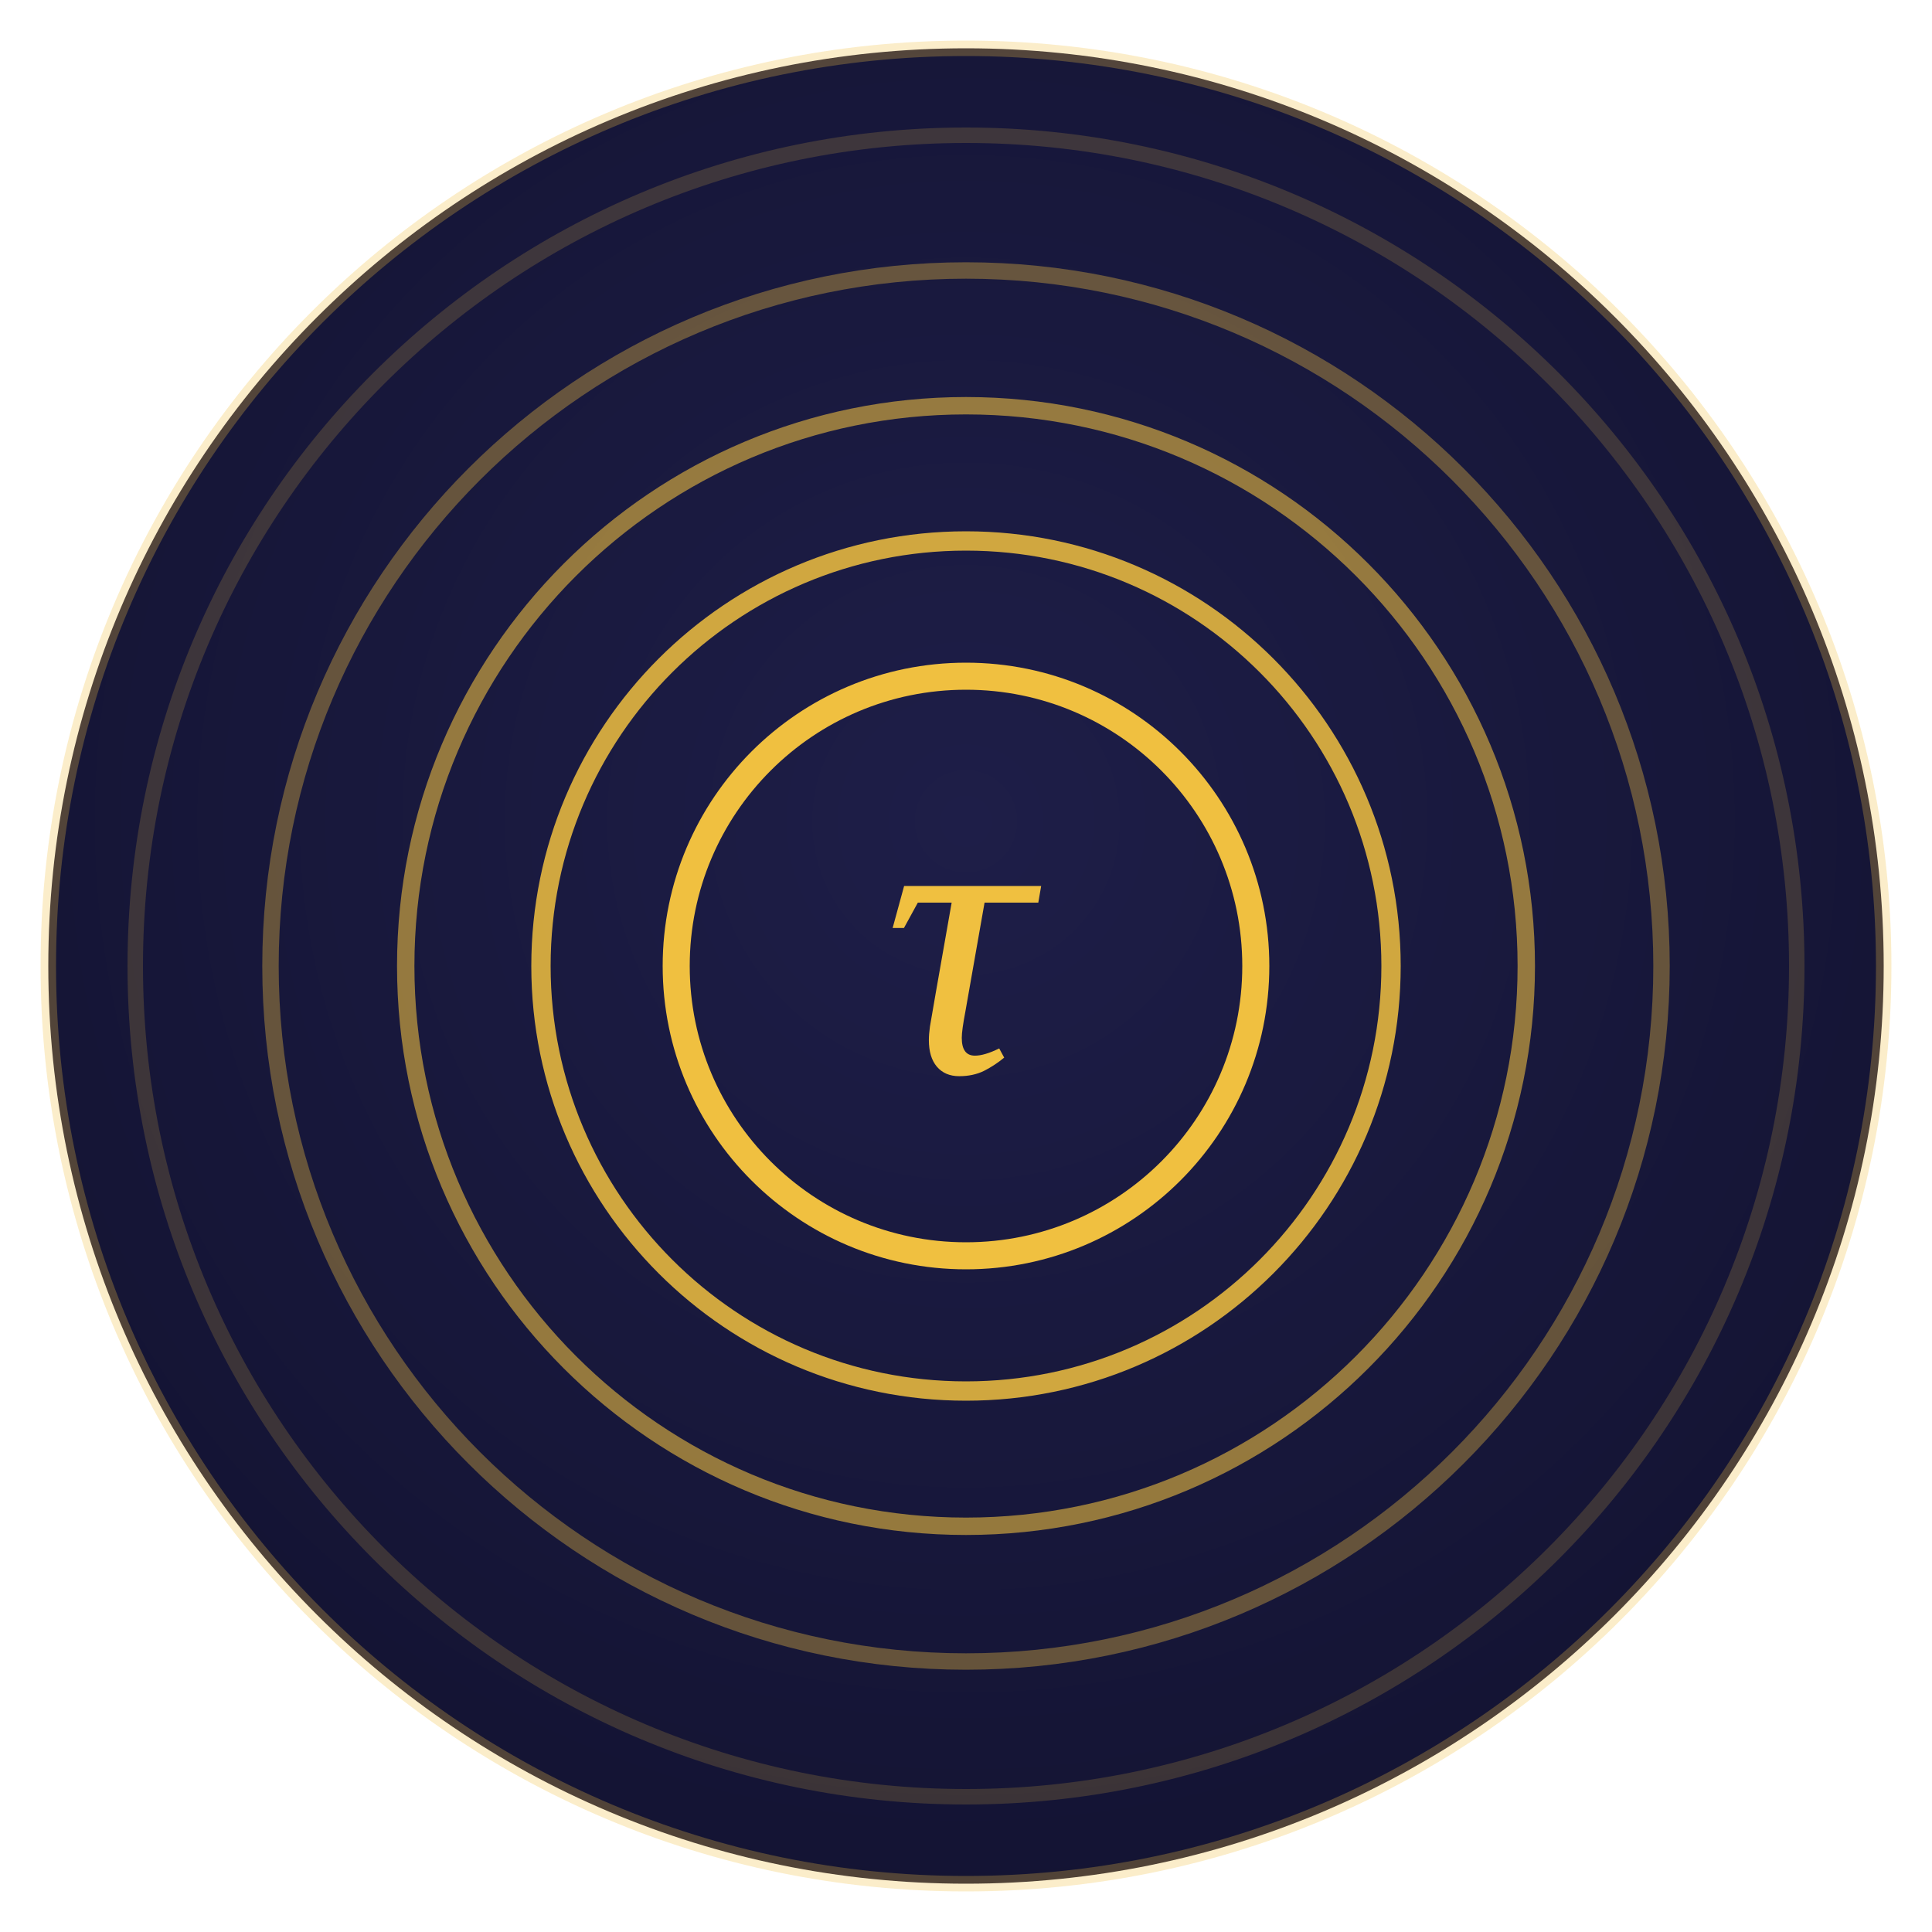
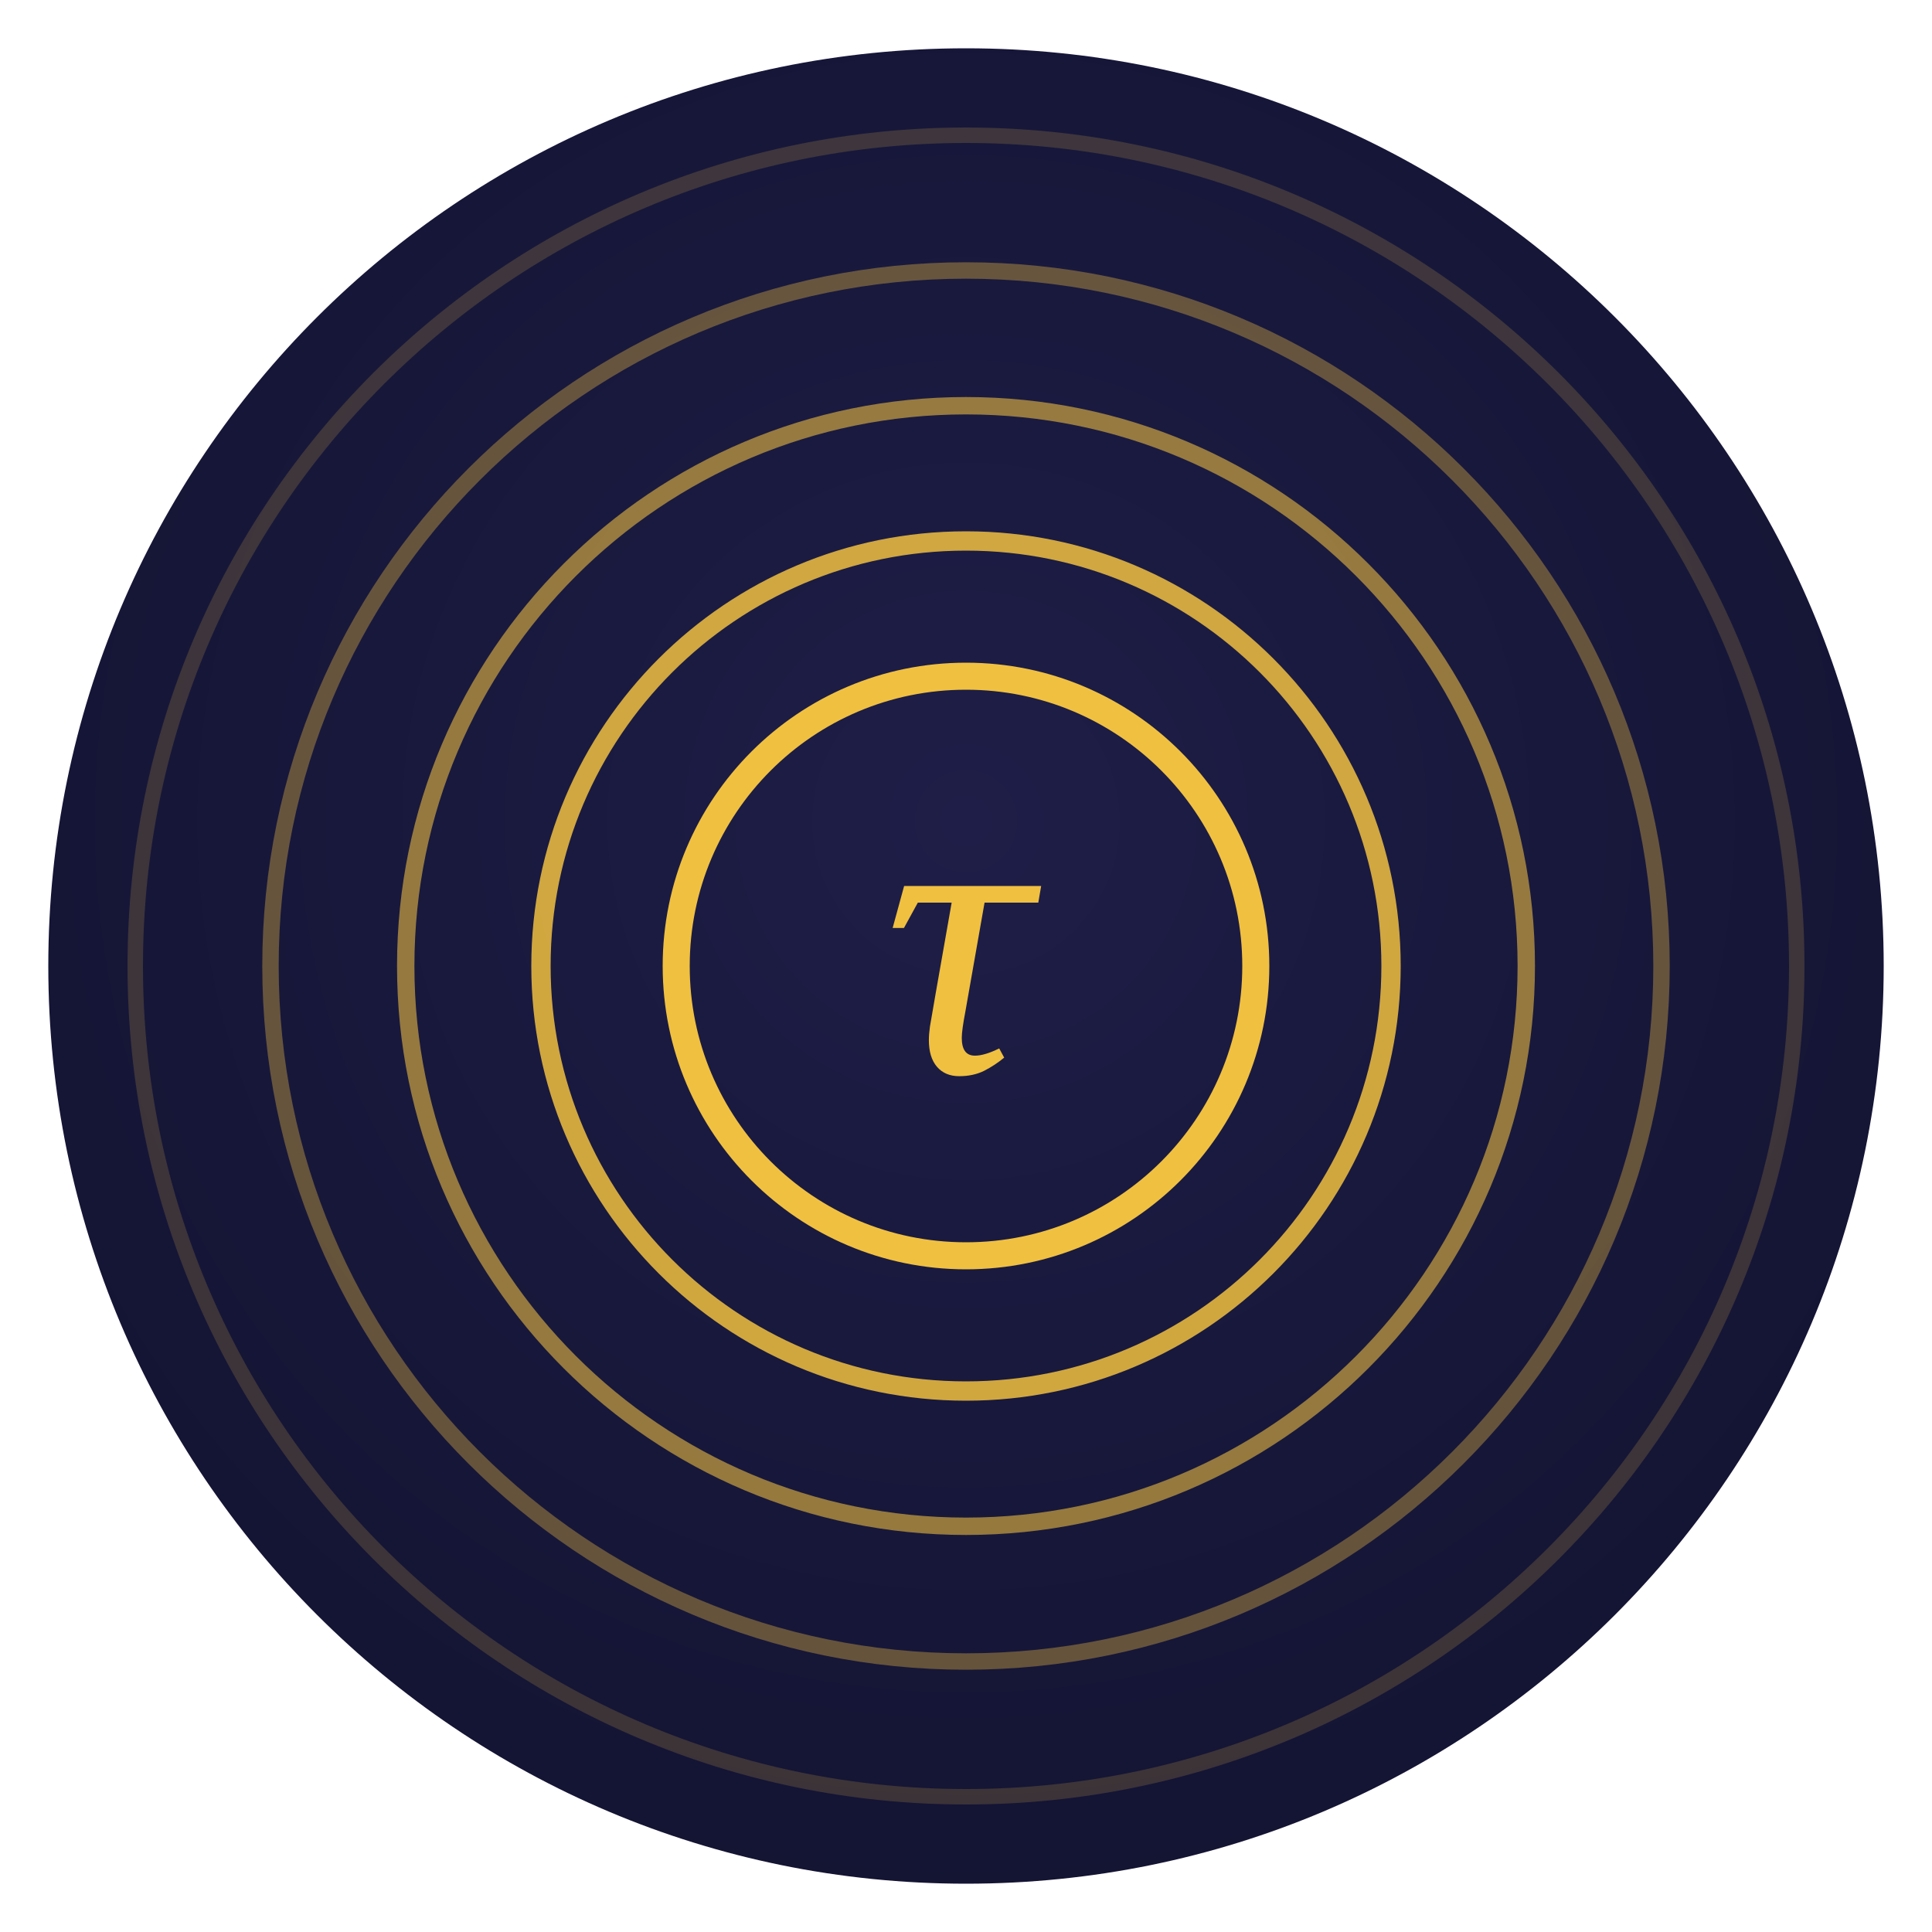
<svg xmlns="http://www.w3.org/2000/svg" viewBox="0 0 200 200" width="200" height="200">
  <defs>
    <radialGradient id="disc" cx="50%" cy="42%" r="68%">
      <stop offset="0%" stop-color="#1e1e48" />
      <stop offset="100%" stop-color="#121230" />
    </radialGradient>
  </defs>
  <circle cx="100" cy="100" r="95" fill="url(#disc)" />
-   <circle cx="100" cy="100" r="95" fill="none" stroke="#f0c040" stroke-width="1.6" opacity="0.28" />
  <circle cx="100" cy="100" r="86" fill="none" stroke="#f0c040" stroke-width="1.6" opacity="0.18" />
  <circle cx="100" cy="100" r="72" fill="none" stroke="#f0c040" stroke-width="1.7" opacity="0.36" />
  <circle cx="100" cy="100" r="58" fill="none" stroke="#f0c040" stroke-width="1.8" opacity="0.58" />
  <circle cx="100" cy="100" r="44" fill="none" stroke="#f0c040" stroke-width="2.0" opacity="0.85" />
  <circle cx="100" cy="100" r="30" fill="none" stroke="#f0c040" stroke-width="2.8" />
  <text x="99" y="111" font-family="Georgia, 'Times New Roman', serif" font-size="42" fill="#f0c040" text-anchor="middle" font-style="italic">τ</text>
</svg>
